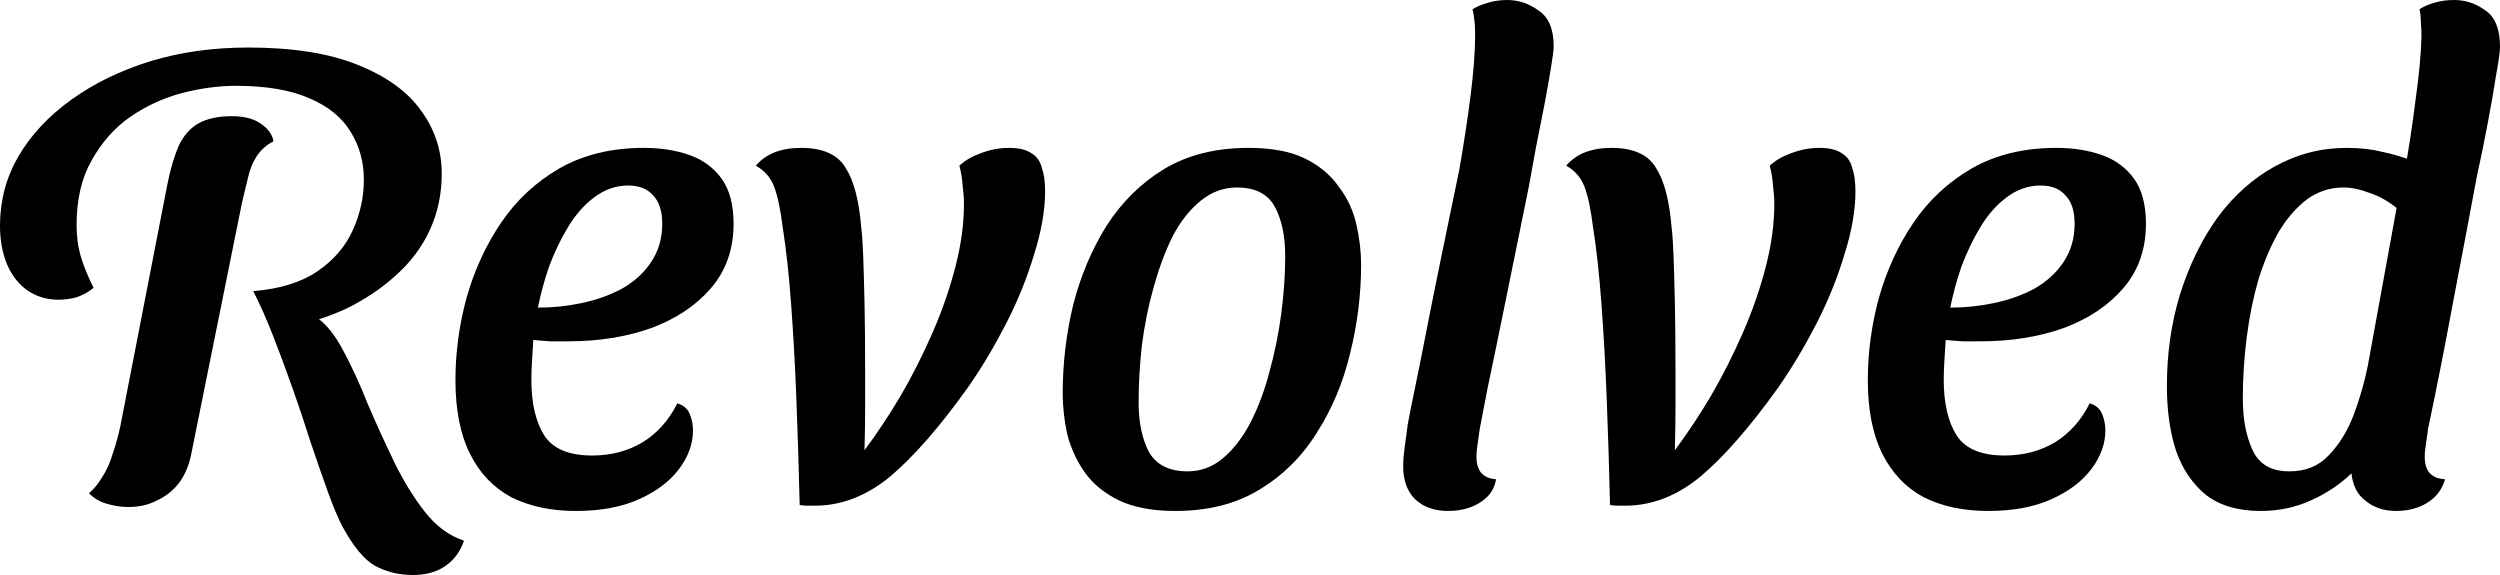
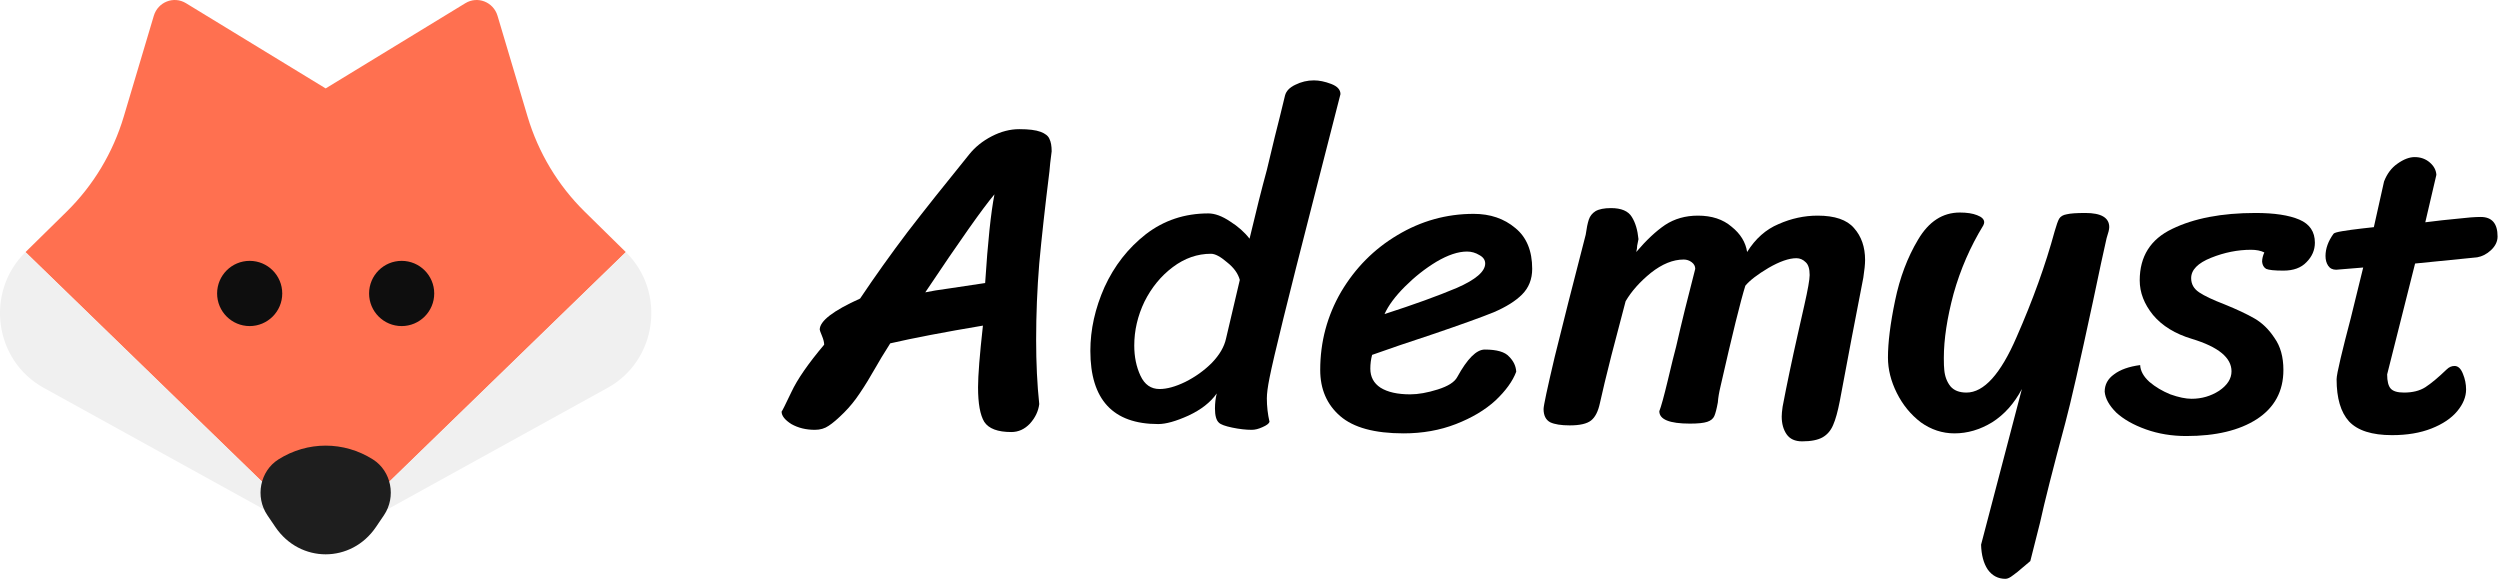
- <svg xmlns="http://www.w3.org/2000/svg" viewBox="0 0 500 115" fill="none">
-   <path d="M56.672 65.62L50.652 58.226C55.974 57.786 60.25 56.466 63.478 54.265C66.707 52.065 69.063 49.336 70.546 46.079C72.029 42.822 72.771 39.434 72.771 35.913C72.771 32.392 71.899 29.223 70.153 26.406C68.408 23.502 65.66 21.257 61.908 19.673C58.156 18 53.226 17.164 47.118 17.164C43.715 17.164 40.138 17.648 36.386 18.616C32.721 19.585 29.274 21.169 26.046 23.37C22.905 25.57 20.331 28.475 18.324 32.084C16.317 35.605 15.313 39.918 15.313 45.023C15.313 47.224 15.575 49.248 16.099 51.096C16.622 52.945 17.495 55.101 18.716 57.566C17.756 58.358 16.666 58.974 15.444 59.414C14.223 59.767 12.957 59.943 11.649 59.943C9.38 59.943 7.329 59.326 5.497 58.094C3.752 56.862 2.4 55.145 1.44 52.945C0.48 50.656 0 48.06 0 45.155C0 40.138 1.222 35.517 3.665 31.292C6.195 26.979 9.729 23.194 14.266 19.937C18.804 16.68 24.039 14.127 29.972 12.279C35.993 10.431 42.537 9.506 49.605 9.506C58.505 9.506 65.791 10.651 71.462 12.939C77.221 15.228 81.453 18.264 84.158 22.049C86.95 25.834 88.346 30.059 88.346 34.724C88.346 38.773 87.561 42.514 85.99 45.947C84.42 49.38 82.151 52.417 79.184 55.057C76.305 57.698 72.946 59.943 69.106 61.791C65.267 63.551 61.123 64.828 56.672 65.62ZM25.653 101.401C24.257 101.401 22.817 101.181 21.334 100.741C19.851 100.3 18.673 99.596 17.8 98.628C18.76 97.836 19.633 96.78 20.418 95.459C21.29 94.139 21.988 92.599 22.512 90.838C23.123 89.078 23.646 87.185 24.082 85.161L33.506 36.705C34.117 33.712 34.859 31.204 35.731 29.179C36.691 27.155 38 25.658 39.658 24.69C41.403 23.722 43.628 23.238 46.333 23.238C48.776 23.238 50.696 23.722 52.092 24.69C53.575 25.658 54.447 26.846 54.709 28.255C53.313 28.959 52.179 29.971 51.306 31.292C50.521 32.524 49.954 33.932 49.605 35.517C49.256 37.013 48.863 38.641 48.427 40.402L38.349 90.31C37.913 92.775 37.084 94.843 35.862 96.516C34.641 98.1 33.157 99.288 31.412 100.08C29.754 100.961 27.834 101.401 25.653 101.401ZM82.587 115C79.795 115 77.265 114.384 74.996 113.152C72.815 111.919 70.633 109.279 68.452 105.23C67.579 103.557 66.62 101.269 65.573 98.364C64.525 95.459 63.391 92.202 62.17 88.594C61.035 84.985 59.814 81.332 58.505 77.635C57.196 73.938 55.887 70.417 54.578 67.072C53.27 63.727 51.961 60.779 50.652 58.226L63.348 63.508C65.267 64.828 67.056 67.072 68.714 70.241C70.372 73.322 71.986 76.843 73.556 80.804C75.214 84.677 76.959 88.505 78.792 92.29C80.624 96.075 82.675 99.42 84.943 102.325C87.212 105.23 89.83 107.166 92.796 108.134C92.098 110.247 90.877 111.919 89.132 113.152C87.386 114.384 85.205 115 82.587 115Z" fill="currentColor" />
-   <path d="M115.172 102.193C110.199 102.193 105.88 101.269 102.215 99.42C98.637 97.484 95.889 94.579 93.969 90.706C92.049 86.833 91.09 81.948 91.09 76.05C91.09 70.505 91.831 65.004 93.315 59.547C94.885 54.001 97.198 48.984 100.252 44.495C103.305 40.006 107.188 36.397 111.9 33.668C116.699 30.939 122.327 29.575 128.784 29.575C132.187 29.575 135.241 30.059 137.946 31.027C140.651 31.996 142.789 33.58 144.359 35.781C145.93 37.981 146.715 40.974 146.715 44.759C146.715 49.864 145.188 54.177 142.134 57.698C139.168 61.131 135.197 63.772 130.224 65.62C125.25 67.38 119.753 68.261 113.733 68.261C112.598 68.261 111.333 68.261 109.937 68.261C108.628 68.173 107.537 68.085 106.665 67.996C106.578 69.405 106.49 70.813 106.403 72.222C106.316 73.542 106.272 74.774 106.272 75.918C106.272 80.672 107.145 84.412 108.89 87.141C110.635 89.782 113.82 91.102 118.444 91.102C122.196 91.102 125.556 90.222 128.522 88.462C131.489 86.613 133.801 84.016 135.459 80.672C136.681 81.024 137.51 81.728 137.946 82.784C138.382 83.84 138.6 84.941 138.6 86.085C138.6 88.726 137.684 91.278 135.852 93.743C134.019 96.207 131.358 98.232 127.868 99.816C124.378 101.401 120.146 102.193 115.172 102.193ZM107.581 61.527C110.548 61.527 113.471 61.219 116.35 60.603C119.317 59.987 122.022 59.018 124.465 57.698C126.908 56.29 128.828 54.529 130.224 52.417C131.707 50.216 132.449 47.664 132.449 44.759C132.449 42.206 131.838 40.314 130.616 39.081C129.482 37.761 127.824 37.101 125.643 37.101C123.2 37.101 120.931 37.893 118.837 39.478C116.83 40.974 115.085 42.955 113.602 45.419C112.118 47.884 110.853 50.524 109.806 53.341C108.846 56.158 108.105 58.886 107.581 61.527Z" fill="currentColor" />
-   <path d="M162.949 101.137C162.425 101.137 161.902 101.137 161.378 101.137C160.942 101.137 160.462 101.093 159.938 101.005C159.764 93.787 159.546 86.789 159.284 80.011C159.022 73.234 158.673 66.896 158.237 60.999C157.801 55.013 157.234 49.82 156.535 45.419C156.099 41.898 155.532 39.214 154.834 37.365C154.136 35.517 152.914 34.108 151.169 33.14C152.129 31.996 153.351 31.116 154.834 30.499C156.405 29.883 158.193 29.575 160.2 29.575C164.563 29.575 167.53 30.895 169.1 33.536C170.758 36.089 171.805 40.05 172.241 45.419C172.416 46.827 172.547 48.72 172.634 51.096C172.721 53.385 172.809 56.422 172.896 60.207C172.983 63.904 173.027 68.745 173.027 74.73C173.027 76.843 173.027 79.175 173.027 81.728C173.027 84.281 172.983 87.053 172.896 90.046C175.339 86.789 177.739 83.18 180.094 79.219C182.45 75.17 184.588 70.945 186.508 66.544C188.427 62.143 189.954 57.742 191.089 53.341C192.223 48.94 192.79 44.759 192.79 40.798C192.79 39.654 192.703 38.421 192.528 37.101C192.441 35.781 192.223 34.46 191.874 33.14C193.008 32.084 194.448 31.248 196.193 30.631C198.026 29.927 199.902 29.575 201.821 29.575C203.741 29.575 205.224 29.927 206.271 30.631C207.318 31.248 208.016 32.216 208.365 33.536C208.802 34.769 209.02 36.353 209.02 38.289C209.02 42.074 208.278 46.299 206.795 50.964C205.399 55.63 203.523 60.251 201.167 64.828C198.811 69.405 196.28 73.63 193.575 77.503C187.904 85.425 182.712 91.366 178 95.327C173.289 99.2 168.271 101.137 162.949 101.137Z" fill="currentColor" />
-   <path d="M235.051 102.193C230.514 102.193 226.762 101.489 223.795 100.08C220.916 98.672 218.647 96.824 216.989 94.535C215.331 92.158 214.153 89.606 213.455 86.877C212.845 84.061 212.539 81.332 212.539 78.691C212.539 72.706 213.237 66.808 214.633 60.999C216.117 55.189 218.342 49.908 221.308 45.155C224.362 40.402 228.202 36.617 232.826 33.8C237.538 30.983 243.166 29.575 249.71 29.575C254.335 29.575 258.087 30.279 260.966 31.688C263.846 33.096 266.114 34.989 267.772 37.365C269.517 39.654 270.695 42.206 271.306 45.023C271.917 47.752 272.222 50.392 272.222 52.945C272.222 58.93 271.48 64.872 269.997 70.769C268.601 76.579 266.376 81.86 263.322 86.613C260.355 91.366 256.516 95.151 251.804 97.968C247.18 100.785 241.595 102.193 235.051 102.193ZM237.538 94.271C240.156 94.271 242.512 93.391 244.606 91.63C246.7 89.87 248.532 87.493 250.103 84.501C251.673 81.42 252.939 78.031 253.898 74.334C254.945 70.549 255.731 66.676 256.254 62.715C256.778 58.754 257.04 54.925 257.04 51.228C257.04 47.179 256.342 43.879 254.945 41.326C253.549 38.773 251.019 37.497 247.354 37.497C244.737 37.497 242.337 38.377 240.156 40.138C237.974 41.898 236.098 44.275 234.528 47.267C233.044 50.26 231.779 53.649 230.732 57.434C229.685 61.131 228.9 65.004 228.376 69.053C227.94 73.014 227.722 76.843 227.722 80.54C227.722 84.501 228.42 87.801 229.816 90.442C231.299 92.995 233.873 94.271 237.538 94.271Z" fill="currentColor" />
-   <path d="M289.662 102.193C286.87 102.193 284.645 101.401 282.987 99.816C281.417 98.232 280.631 96.031 280.631 93.215C280.631 92.246 280.719 91.102 280.893 89.782C281.068 88.462 281.286 86.833 281.547 84.897C281.897 82.96 282.376 80.54 282.987 77.635C283.598 74.73 284.296 71.253 285.081 67.204C285.867 63.155 286.826 58.358 287.961 52.813C289.095 47.267 290.404 40.93 291.887 33.8C292.76 28.783 293.502 23.898 294.112 19.145C294.723 14.303 295.028 10.255 295.028 6.998C295.028 5.941 294.985 5.017 294.898 4.225C294.81 3.345 294.679 2.553 294.505 1.848C295.378 1.32 296.425 0.88 297.646 0.528C298.868 0.176 300.133 0 301.442 0C303.71 0 305.805 0.704 307.724 2.113C309.731 3.433 310.734 5.809 310.734 9.242C310.734 9.946 310.56 11.355 310.211 13.467C309.862 15.58 309.426 18.044 308.902 20.861C308.379 23.59 307.811 26.45 307.201 29.443C306.677 32.348 306.197 34.989 305.761 37.365C303.667 47.576 301.965 55.938 300.656 62.451C299.348 68.877 298.301 73.938 297.515 77.635C296.817 81.332 296.294 84.061 295.945 85.821C295.683 87.581 295.508 88.814 295.421 89.518C295.334 90.222 295.29 90.838 295.29 91.366C295.29 92.687 295.596 93.743 296.206 94.535C296.904 95.327 297.908 95.767 299.217 95.855C298.955 97.352 298.301 98.584 297.254 99.552C296.294 100.432 295.159 101.093 293.851 101.533C292.542 101.973 291.146 102.193 289.662 102.193Z" fill="currentColor" />
-   <path d="M325.019 101.137C324.496 101.137 323.972 101.137 323.449 101.137C323.012 101.137 322.532 101.093 322.009 101.005C321.834 93.787 321.616 86.789 321.354 80.011C321.093 73.234 320.744 66.896 320.307 60.999C319.871 55.013 319.304 49.82 318.606 45.419C318.17 41.898 317.602 39.214 316.904 37.365C316.206 35.517 314.985 34.108 313.24 33.14C314.2 31.996 315.421 31.116 316.904 30.499C318.475 29.883 320.264 29.575 322.271 29.575C326.633 29.575 329.6 30.895 331.171 33.536C332.829 36.089 333.876 40.05 334.312 45.419C334.486 46.827 334.617 48.72 334.705 51.096C334.792 53.385 334.879 56.422 334.966 60.207C335.054 63.904 335.097 68.745 335.097 74.73C335.097 76.843 335.097 79.175 335.097 81.728C335.097 84.281 335.054 87.053 334.966 90.046C337.409 86.789 339.809 83.18 342.165 79.219C344.521 75.17 346.659 70.945 348.578 66.544C350.498 62.143 352.025 57.742 353.159 53.341C354.293 48.94 354.861 44.759 354.861 40.798C354.861 39.654 354.773 38.421 354.599 37.101C354.512 35.781 354.293 34.46 353.944 33.14C355.079 32.084 356.518 31.248 358.264 30.631C360.096 29.927 361.972 29.575 363.892 29.575C365.811 29.575 367.295 29.927 368.342 30.631C369.389 31.248 370.087 32.216 370.436 33.536C370.872 34.769 371.09 36.353 371.09 38.289C371.09 42.074 370.348 46.299 368.865 50.964C367.469 55.63 365.593 60.251 363.237 64.828C360.881 69.405 358.351 73.63 355.646 77.503C349.974 85.425 344.783 91.366 340.071 95.327C335.359 99.2 330.342 101.137 325.019 101.137Z" fill="currentColor" />
-   <path d="M397.645 102.193C392.672 102.193 388.352 101.269 384.688 99.42C381.11 97.484 378.362 94.579 376.442 90.706C374.522 86.833 373.563 81.948 373.563 76.05C373.563 70.505 374.304 65.004 375.788 59.547C377.358 54.001 379.67 48.984 382.724 44.495C385.778 40.006 389.661 36.397 394.373 33.668C399.172 30.939 404.8 29.575 411.257 29.575C414.66 29.575 417.714 30.059 420.419 31.027C423.124 31.996 425.262 33.58 426.832 35.781C428.403 37.981 429.188 40.974 429.188 44.759C429.188 49.864 427.661 54.177 424.607 57.698C421.64 61.131 417.67 63.772 412.697 65.62C407.723 67.38 402.226 68.261 396.205 68.261C395.071 68.261 393.806 68.261 392.41 68.261C391.101 68.173 390.01 68.085 389.138 67.996C389.05 69.405 388.963 70.813 388.876 72.222C388.789 73.542 388.745 74.774 388.745 75.918C388.745 80.672 389.618 84.412 391.363 87.141C393.108 89.782 396.293 91.102 400.917 91.102C404.669 91.102 408.029 90.222 410.995 88.462C413.962 86.613 416.274 84.016 417.932 80.672C419.154 81.024 419.983 81.728 420.419 82.784C420.855 83.84 421.073 84.941 421.073 86.085C421.073 88.726 420.157 91.278 418.325 93.743C416.492 96.207 413.831 98.232 410.341 99.816C406.851 101.401 402.619 102.193 397.645 102.193ZM390.054 61.527C393.021 61.527 395.944 61.219 398.823 60.603C401.79 59.987 404.495 59.018 406.938 57.698C409.381 56.29 411.301 54.529 412.697 52.417C414.18 50.216 414.922 47.664 414.922 44.759C414.922 42.206 414.311 40.314 413.089 39.081C411.955 37.761 410.297 37.101 408.116 37.101C405.673 37.101 403.404 37.893 401.31 39.478C399.303 40.974 397.558 42.955 396.075 45.419C394.591 47.884 393.326 50.524 392.279 53.341C391.319 56.158 390.577 58.886 390.054 61.527Z" fill="currentColor" />
-   <path d="M452.097 102.193C447.647 102.193 444.026 101.137 441.233 99.024C438.528 96.824 436.522 93.875 435.213 90.178C433.991 86.393 433.38 82.08 433.38 77.239C433.38 70.725 434.253 64.608 435.998 58.886C437.83 53.077 440.317 47.972 443.458 43.571C446.687 39.169 450.526 35.737 454.976 33.272C459.426 30.808 464.225 29.575 469.373 29.575C471.991 29.575 474.347 29.839 476.441 30.367C478.622 30.808 480.935 31.512 483.378 32.48L495.55 34.328C493.979 42.778 492.365 51.316 490.707 59.943C489.137 68.481 487.435 77.107 485.603 85.821C485.516 86.613 485.385 87.537 485.21 88.594C485.036 89.65 484.948 90.574 484.948 91.366C484.948 92.687 485.254 93.743 485.865 94.535C486.563 95.327 487.61 95.767 489.006 95.855C488.57 97.352 487.828 98.584 486.781 99.552C485.821 100.432 484.687 101.093 483.378 101.533C482.156 101.973 480.76 102.193 479.19 102.193C476.834 102.193 474.827 101.533 473.169 100.212C471.511 98.98 470.551 97.132 470.289 94.667C468.021 96.868 465.316 98.672 462.175 100.08C459.121 101.489 455.761 102.193 452.097 102.193ZM457.856 94.271C461.171 94.271 463.833 93.171 465.839 90.97C467.934 88.77 469.591 86.041 470.813 82.784C472.035 79.439 472.951 76.227 473.562 73.146L479.32 41.59C477.575 40.182 475.743 39.169 473.823 38.553C471.991 37.849 470.289 37.497 468.719 37.497C466.014 37.497 463.571 38.289 461.389 39.874C459.295 41.458 457.419 43.615 455.761 46.343C454.191 49.072 452.838 52.241 451.704 55.85C450.657 59.459 449.872 63.331 449.348 67.468C448.825 71.517 448.563 75.61 448.563 79.747C448.563 83.796 449.217 87.229 450.526 90.046C451.835 92.863 454.278 94.271 457.856 94.271ZM495.288 35.649L480.891 34.592C481.764 29.751 482.505 24.866 483.116 19.937C483.814 15.008 484.207 10.783 484.294 7.262C484.294 6.206 484.25 5.237 484.163 4.357C484.163 3.477 484.076 2.641 483.901 1.848C484.687 1.32 485.69 0.88 486.912 0.528C488.133 0.176 489.442 0 490.838 0C493.107 0 495.201 0.704 497.121 2.113C499.04 3.433 500 5.853 500 9.374C500 10.342 499.738 12.235 499.215 15.052C498.778 17.868 498.211 21.125 497.513 24.822C496.815 28.519 496.074 32.128 495.288 35.649Z" fill="currentColor" />
+ <svg xmlns="http://www.w3.org/2000/svg" viewBox="0 0 902 209" fill="none">
+   <path d="M167.914 1.145C172.312 -1.537 178.018 0.7 179.505 5.69L190.336 42.03C194.226 55.082 201.33 66.908 210.974 76.386L225.806 90.965L117.5 196.078L9.194 90.965L24.026 76.386C33.67 66.908 40.774 55.082 44.664 42.03L55.495 5.69C56.982 0.7 62.688 -1.537 67.086 1.145L117.5 31.901L167.914 1.145Z" fill="#FF7050" />
+   <path fill-rule="evenodd" clip-rule="evenodd" d="M9.194 90.965L117.5 196.078L225.806 90.965C240.443 105.351 237.13 130.049 219.238 139.924L117.5 196.078L15.762 139.924C-2.13 130.049 -5.443 105.351 9.194 90.965Z" fill="#F0F0F0" />
+   <path d="M96.472 185.895C91.972 179.25 93.802 169.969 100.441 165.768C110.941 159.123 124.059 159.123 134.559 165.768C141.198 169.969 143.028 179.25 138.528 185.895L135.646 190.15C126.752 203.283 108.248 203.283 99.354 190.15L96.472 185.895Z" fill="#1E1E1E" />
+   <path d="M101.833 105.882C101.833 112.38 96.573 117.647 90.083 117.647C83.594 117.647 78.333 112.38 78.333 105.882C78.333 99.385 83.594 94.118 90.083 94.118C96.573 94.118 101.833 99.385 101.833 105.882Z" fill="#0E0E0E" />
+   <path d="M156.667 105.882C156.667 112.38 151.406 117.647 144.917 117.647C138.427 117.647 133.167 112.38 133.167 105.882C133.167 99.385 138.427 94.118 144.917 94.118C151.406 94.118 156.667 99.385 156.667 105.882Z" fill="#0E0E0E" />
+   <path d="M354.64 117.48C340.667 119.827 329.52 121.96 321.2 123.88C318.64 127.933 316.987 130.653 316.24 132.04C314 135.987 311.973 139.293 310.16 141.96C308.453 144.52 306.587 146.813 304.56 148.84C302.32 151.08 300.453 152.68 298.96 153.64C297.573 154.6 295.92 155.08 294 155.08C290.8 155.08 287.973 154.387 285.52 153C283.173 151.507 282 150.013 282 148.52C282.213 148.307 283.387 145.96 285.52 141.48C287.653 136.893 291.6 131.187 297.36 124.36C297.36 123.507 297.093 122.44 296.56 121.16C296.027 119.88 295.76 119.133 295.76 118.92C295.76 115.827 300.613 112.093 310.32 107.72C315.76 99.613 321.467 91.613 327.44 83.72C333.52 75.827 340.933 66.493 349.68 55.72C351.813 53.053 354.533 50.867 357.84 49.16C361.147 47.453 364.453 46.6 367.76 46.6C371.173 46.6 373.733 46.92 375.44 47.56C377.147 48.2 378.213 49.053 378.64 50.12C379.173 51.187 379.44 52.68 379.44 54.6C379.013 57.8 378.747 60.2 378.64 61.8C377.04 74.707 375.813 85.8 374.96 95.08C374.213 104.253 373.84 113.427 373.84 122.6C373.84 131.027 374.213 138.76 374.96 145.8C374.64 148.36 373.52 150.707 371.6 152.84C369.68 154.867 367.44 155.88 364.88 155.88C359.973 155.88 356.72 154.653 355.12 152.2C353.627 149.747 352.88 145.587 352.88 139.72C352.88 135.453 353.467 128.04 354.64 117.48ZM333.84 105.48C335.76 105.053 338.693 104.573 342.64 104.04L355.44 102.12C356.4 87.293 357.52 76.627 358.8 70.12C354.64 75.027 346.32 86.813 333.84 105.48Z" fill="currentColor" />
+   <path d="M463.64 34.44C464.067 32.84 465.293 31.56 467.32 30.6C469.453 29.533 471.693 29 474.04 29C475.96 29 478.04 29.427 480.28 30.28C482.52 31.133 483.64 32.36 483.64 33.96L473.56 73.32C464.707 107.773 459.533 128.787 458.04 136.36C457.4 139.56 457.08 142.013 457.08 143.72C457.08 146.6 457.4 149.427 458.04 152.2C457.827 152.84 456.973 153.48 455.48 154.12C454.093 154.76 452.813 155.08 451.64 155.08C449.507 155.08 447.16 154.813 444.6 154.28C442.04 153.747 440.44 153.16 439.8 152.52C438.84 151.667 438.36 149.96 438.36 147.4C438.36 145.48 438.573 143.667 439 141.96C436.76 145.16 433.347 147.827 428.76 149.96C424.28 151.987 420.653 153 417.88 153C401.56 153 393.4 144.2 393.4 126.6C393.4 118.92 395.107 111.24 398.52 103.56C402.04 95.88 407 89.533 413.4 84.52C419.907 79.507 427.427 77 435.96 77C438.307 77 440.92 77.96 443.8 79.88C446.68 81.693 449.027 83.773 450.84 86.12C453.187 76.2 455.267 67.933 457.08 61.32C457.933 57.8 458.893 53.8 459.96 49.32C461.133 44.733 462.36 39.773 463.64 34.44ZM447.32 101C446.68 98.653 445.133 96.52 442.68 94.6C440.333 92.573 438.413 91.56 436.92 91.56C432.013 91.56 427.427 93.16 423.16 96.36C418.893 99.56 415.48 103.72 412.92 108.84C410.467 113.96 409.24 119.24 409.24 124.68C409.24 128.733 409.987 132.36 411.48 135.56C412.973 138.76 415.267 140.36 418.36 140.36C421.027 140.36 424.12 139.507 427.64 137.8C431.267 135.987 434.467 133.693 437.24 130.92C440.013 128.04 441.72 125.107 442.36 122.12L447.32 101Z" fill="currentColor" />
+   <path d="M506.415 156.36C495.962 156.36 488.335 154.28 483.535 150.12C478.735 145.96 476.335 140.413 476.335 133.48C476.335 123.347 478.842 113.96 483.855 105.32C488.975 96.68 495.748 89.853 504.175 84.84C512.708 79.72 521.882 77.16 531.695 77.16C537.668 77.16 542.682 78.867 546.735 82.28C550.788 85.587 552.815 90.493 552.815 97C552.815 100.733 551.588 103.827 549.135 106.28C546.788 108.627 543.375 110.76 538.895 112.68C534.415 114.493 527.162 117.107 517.135 120.52C508.068 123.507 500.708 126.013 495.055 128.04C494.628 129.64 494.415 131.293 494.415 133C494.415 135.987 495.642 138.28 498.095 139.88C500.655 141.48 504.228 142.28 508.815 142.28C511.695 142.28 515.002 141.693 518.735 140.52C522.468 139.347 524.815 137.853 525.775 136.04C529.402 129.427 532.708 126.12 535.695 126.12C540.068 126.12 543.002 126.973 544.495 128.68C546.095 130.28 546.948 132.093 547.055 134.12C545.775 137.533 543.268 141 539.535 144.52C535.802 147.933 531.055 150.76 525.295 153C519.535 155.24 513.242 156.36 506.415 156.36ZM499.535 113.32C510.095 109.907 518.788 106.76 525.615 103.88C532.442 100.893 535.855 97.96 535.855 95.08C535.855 93.8 535.162 92.787 533.775 92.04C532.388 91.187 530.895 90.76 529.295 90.76C526.095 90.76 522.415 91.987 518.255 94.44C514.202 96.893 510.415 99.88 506.895 103.4C503.375 106.92 500.922 110.227 499.535 113.32Z" fill="currentColor" />
+   <path d="M572.122 84.68C572.442 82.333 572.816 80.52 573.242 79.24C573.669 77.96 574.469 76.947 575.642 76.2C576.922 75.453 578.789 75.08 581.242 75.08C584.976 75.08 587.483 76.147 588.763 78.28C590.043 80.307 590.843 82.973 591.163 86.28C590.949 87.24 590.789 88.04 590.682 88.68C590.682 89.32 590.576 90.067 590.362 90.92C593.989 86.653 597.456 83.4 600.763 81.16C604.176 78.92 608.123 77.8 612.603 77.8C617.616 77.8 621.669 79.133 624.763 81.8C627.963 84.36 629.829 87.4 630.363 90.92C633.349 86.12 637.136 82.76 641.723 80.84C646.309 78.813 651.003 77.8 655.803 77.8C661.989 77.8 666.363 79.293 668.923 82.28C671.589 85.267 672.923 89.107 672.923 93.8C672.923 95.293 672.709 97.427 672.283 100.2C669.509 114.387 666.683 129.213 663.803 144.68C663.056 148.52 662.256 151.4 661.402 153.32C660.549 155.347 659.269 156.84 657.563 157.8C655.856 158.76 653.403 159.24 650.203 159.24C647.643 159.24 645.776 158.387 644.603 156.68C643.429 154.973 642.842 152.84 642.842 150.28C642.842 149.427 642.949 148.253 643.163 146.76C644.656 138.867 646.523 129.96 648.763 120.04C648.976 119.08 649.723 115.773 651.003 110.12C652.283 104.467 652.923 100.84 652.923 99.24C652.923 97 652.443 95.453 651.483 94.6C650.523 93.64 649.403 93.16 648.122 93.16C645.456 93.16 642.096 94.333 638.043 96.68C634.096 99.027 631.323 101.16 629.723 103.08C628.016 108.52 625.029 120.627 620.763 139.4C620.229 141.64 619.909 143.56 619.802 145.16C619.376 147.507 618.949 149.16 618.522 150.12C618.096 151.08 617.242 151.773 615.962 152.2C614.682 152.627 612.603 152.84 609.723 152.84C602.363 152.84 598.682 151.347 598.682 148.36C599.322 146.76 600.336 143.08 601.723 137.32C603.109 131.453 604.123 127.347 604.763 125C606.683 116.573 608.976 107.24 611.643 97C611.643 96.04 611.216 95.24 610.363 94.6C609.509 93.96 608.549 93.64 607.483 93.64C603.643 93.64 599.696 95.24 595.642 98.44C591.696 101.64 588.656 105.053 586.522 108.68C585.029 114.44 583.322 120.947 581.402 128.2C579.589 135.347 578.202 141.107 577.242 145.48C576.602 148.467 575.536 150.547 574.043 151.72C572.549 152.893 569.989 153.48 566.362 153.48C563.269 153.48 560.923 153.107 559.323 152.36C557.723 151.507 556.922 149.907 556.922 147.56C556.922 146.387 558.256 140.147 560.922 128.84C563.696 117.533 567.429 102.813 572.122 84.68Z" fill="currentColor" />
+   <path d="M729.495 205C728.428 205.96 727.362 206.813 726.295 207.56C725.228 208.413 724.322 208.84 723.575 208.84C720.908 208.84 718.775 207.72 717.175 205.48C715.682 203.24 714.882 200.253 714.775 196.52L729.495 140.36C726.722 145.587 723.148 149.587 718.775 152.36C714.402 155.027 709.868 156.36 705.175 156.36C700.802 156.36 696.748 155.027 693.015 152.36C689.388 149.587 686.508 146.067 684.375 141.8C682.242 137.533 681.175 133.267 681.175 129C681.175 123.56 682.028 116.733 683.735 108.52C685.442 100.2 688.215 92.84 692.055 86.44C695.895 79.933 700.908 76.68 707.095 76.68C709.655 76.68 711.735 77 713.335 77.64C715.042 78.28 715.895 79.133 715.895 80.2C715.895 80.52 715.788 80.893 715.575 81.32C710.882 89 707.308 97.213 704.855 105.96C702.508 114.707 701.335 122.44 701.335 129.16C701.335 131.187 701.388 132.627 701.495 133.48C701.708 135.827 702.455 137.8 703.735 139.4C705.015 140.893 706.935 141.64 709.495 141.64C715.788 141.64 721.815 134.973 727.575 121.64C733.442 108.307 738.028 95.56 741.335 83.4C741.975 81.16 742.508 79.667 742.935 78.92C743.468 78.067 744.375 77.533 745.655 77.32C746.935 77 749.175 76.84 752.375 76.84C758.135 76.84 761.015 78.547 761.015 81.96C761.015 82.707 760.695 84.04 760.055 85.96C759.095 90.12 757.442 97.8 755.095 109C750.402 130.867 747.095 145.373 745.175 152.52C740.695 169.16 737.655 181.16 736.055 188.52L732.535 202.44L729.495 205Z" fill="currentColor" />
+   <path d="M816.97 91.08C815.69 90.44 814.09 90.12 812.17 90.12C807.37 90.12 802.57 91.08 797.77 93C792.97 94.92 790.57 97.373 790.57 100.36C790.57 102.493 791.53 104.2 793.45 105.48C795.37 106.76 798.41 108.2 802.57 109.8C807.05 111.613 810.677 113.32 813.45 114.92C816.223 116.52 818.623 118.867 820.65 121.96C822.783 124.947 823.85 128.787 823.85 133.48C823.85 141.16 820.65 147.08 814.25 151.24C807.957 155.293 799.477 157.32 788.81 157.32C783.583 157.32 778.73 156.52 774.25 154.92C769.77 153.32 766.197 151.293 763.53 148.84C760.97 146.28 759.583 143.773 759.37 141.32C759.37 138.76 760.49 136.68 762.73 135.08C764.97 133.373 768.117 132.253 772.17 131.72C772.277 133.853 773.397 135.88 775.53 137.8C777.663 139.613 780.17 141.107 783.05 142.28C786.037 143.347 788.597 143.88 790.73 143.88C794.357 143.88 797.663 142.92 800.65 141C803.637 138.973 805.13 136.627 805.13 133.96C805.13 129.053 800.383 125.16 790.89 122.28C784.81 120.467 780.117 117.587 776.81 113.64C773.61 109.693 772.01 105.533 772.01 101.16C772.01 92.52 775.903 86.333 783.69 82.6C791.583 78.76 801.61 76.84 813.77 76.84C820.597 76.84 825.877 77.64 829.61 79.24C833.343 80.84 835.21 83.613 835.21 87.56C835.21 90.227 834.197 92.573 832.17 94.6C830.25 96.627 827.477 97.64 823.85 97.64C820.65 97.64 818.57 97.427 817.61 97C816.757 96.467 816.277 95.613 816.17 94.44C816.17 93.373 816.437 92.253 816.97 91.08Z" fill="currentColor" />
+   <path d="M861.284 135.08C861.284 137.533 861.71 139.24 862.564 140.2C863.417 141.16 865.017 141.64 867.364 141.64C870.457 141.64 873.017 141 875.044 139.72C877.177 138.333 879.737 136.2 882.724 133.32C883.577 132.467 884.537 132.04 885.604 132.04C886.884 132.04 887.897 133 888.644 134.92C889.39 136.733 889.764 138.6 889.764 140.52C889.764 143.187 888.697 145.8 886.564 148.36C884.43 150.92 881.337 153 877.284 154.6C873.23 156.2 868.484 157 863.044 157C855.79 157 850.617 155.347 847.524 152.04C844.537 148.733 843.044 143.667 843.044 136.84C843.044 135.88 843.524 133.373 844.484 129.32C845.444 125.267 846.67 120.413 848.164 114.76L852.644 96.52L842.884 97.32C841.604 97.32 840.644 96.84 840.004 95.88C839.364 94.92 839.044 93.747 839.044 92.36C839.044 89.693 840.004 87.027 841.924 84.36C842.137 84.04 843.204 83.72 845.124 83.4C847.044 83.08 849.39 82.76 852.164 82.44L856.484 81.96L860.164 65.48C861.23 62.707 862.83 60.573 864.964 59.08C867.204 57.48 869.284 56.68 871.204 56.68C873.337 56.68 875.15 57.32 876.644 58.6C878.137 59.88 878.937 61.373 879.044 63.08L875.044 80.2C879.204 79.667 883.044 79.24 886.564 78.92C890.19 78.493 893.017 78.28 895.044 78.28C899.097 78.28 901.124 80.627 901.124 85.32C901.124 87.133 900.324 88.787 898.724 90.28C897.23 91.667 895.577 92.52 893.764 92.84L871.364 95.08L861.284 135.08Z" fill="currentColor" />
</svg>
